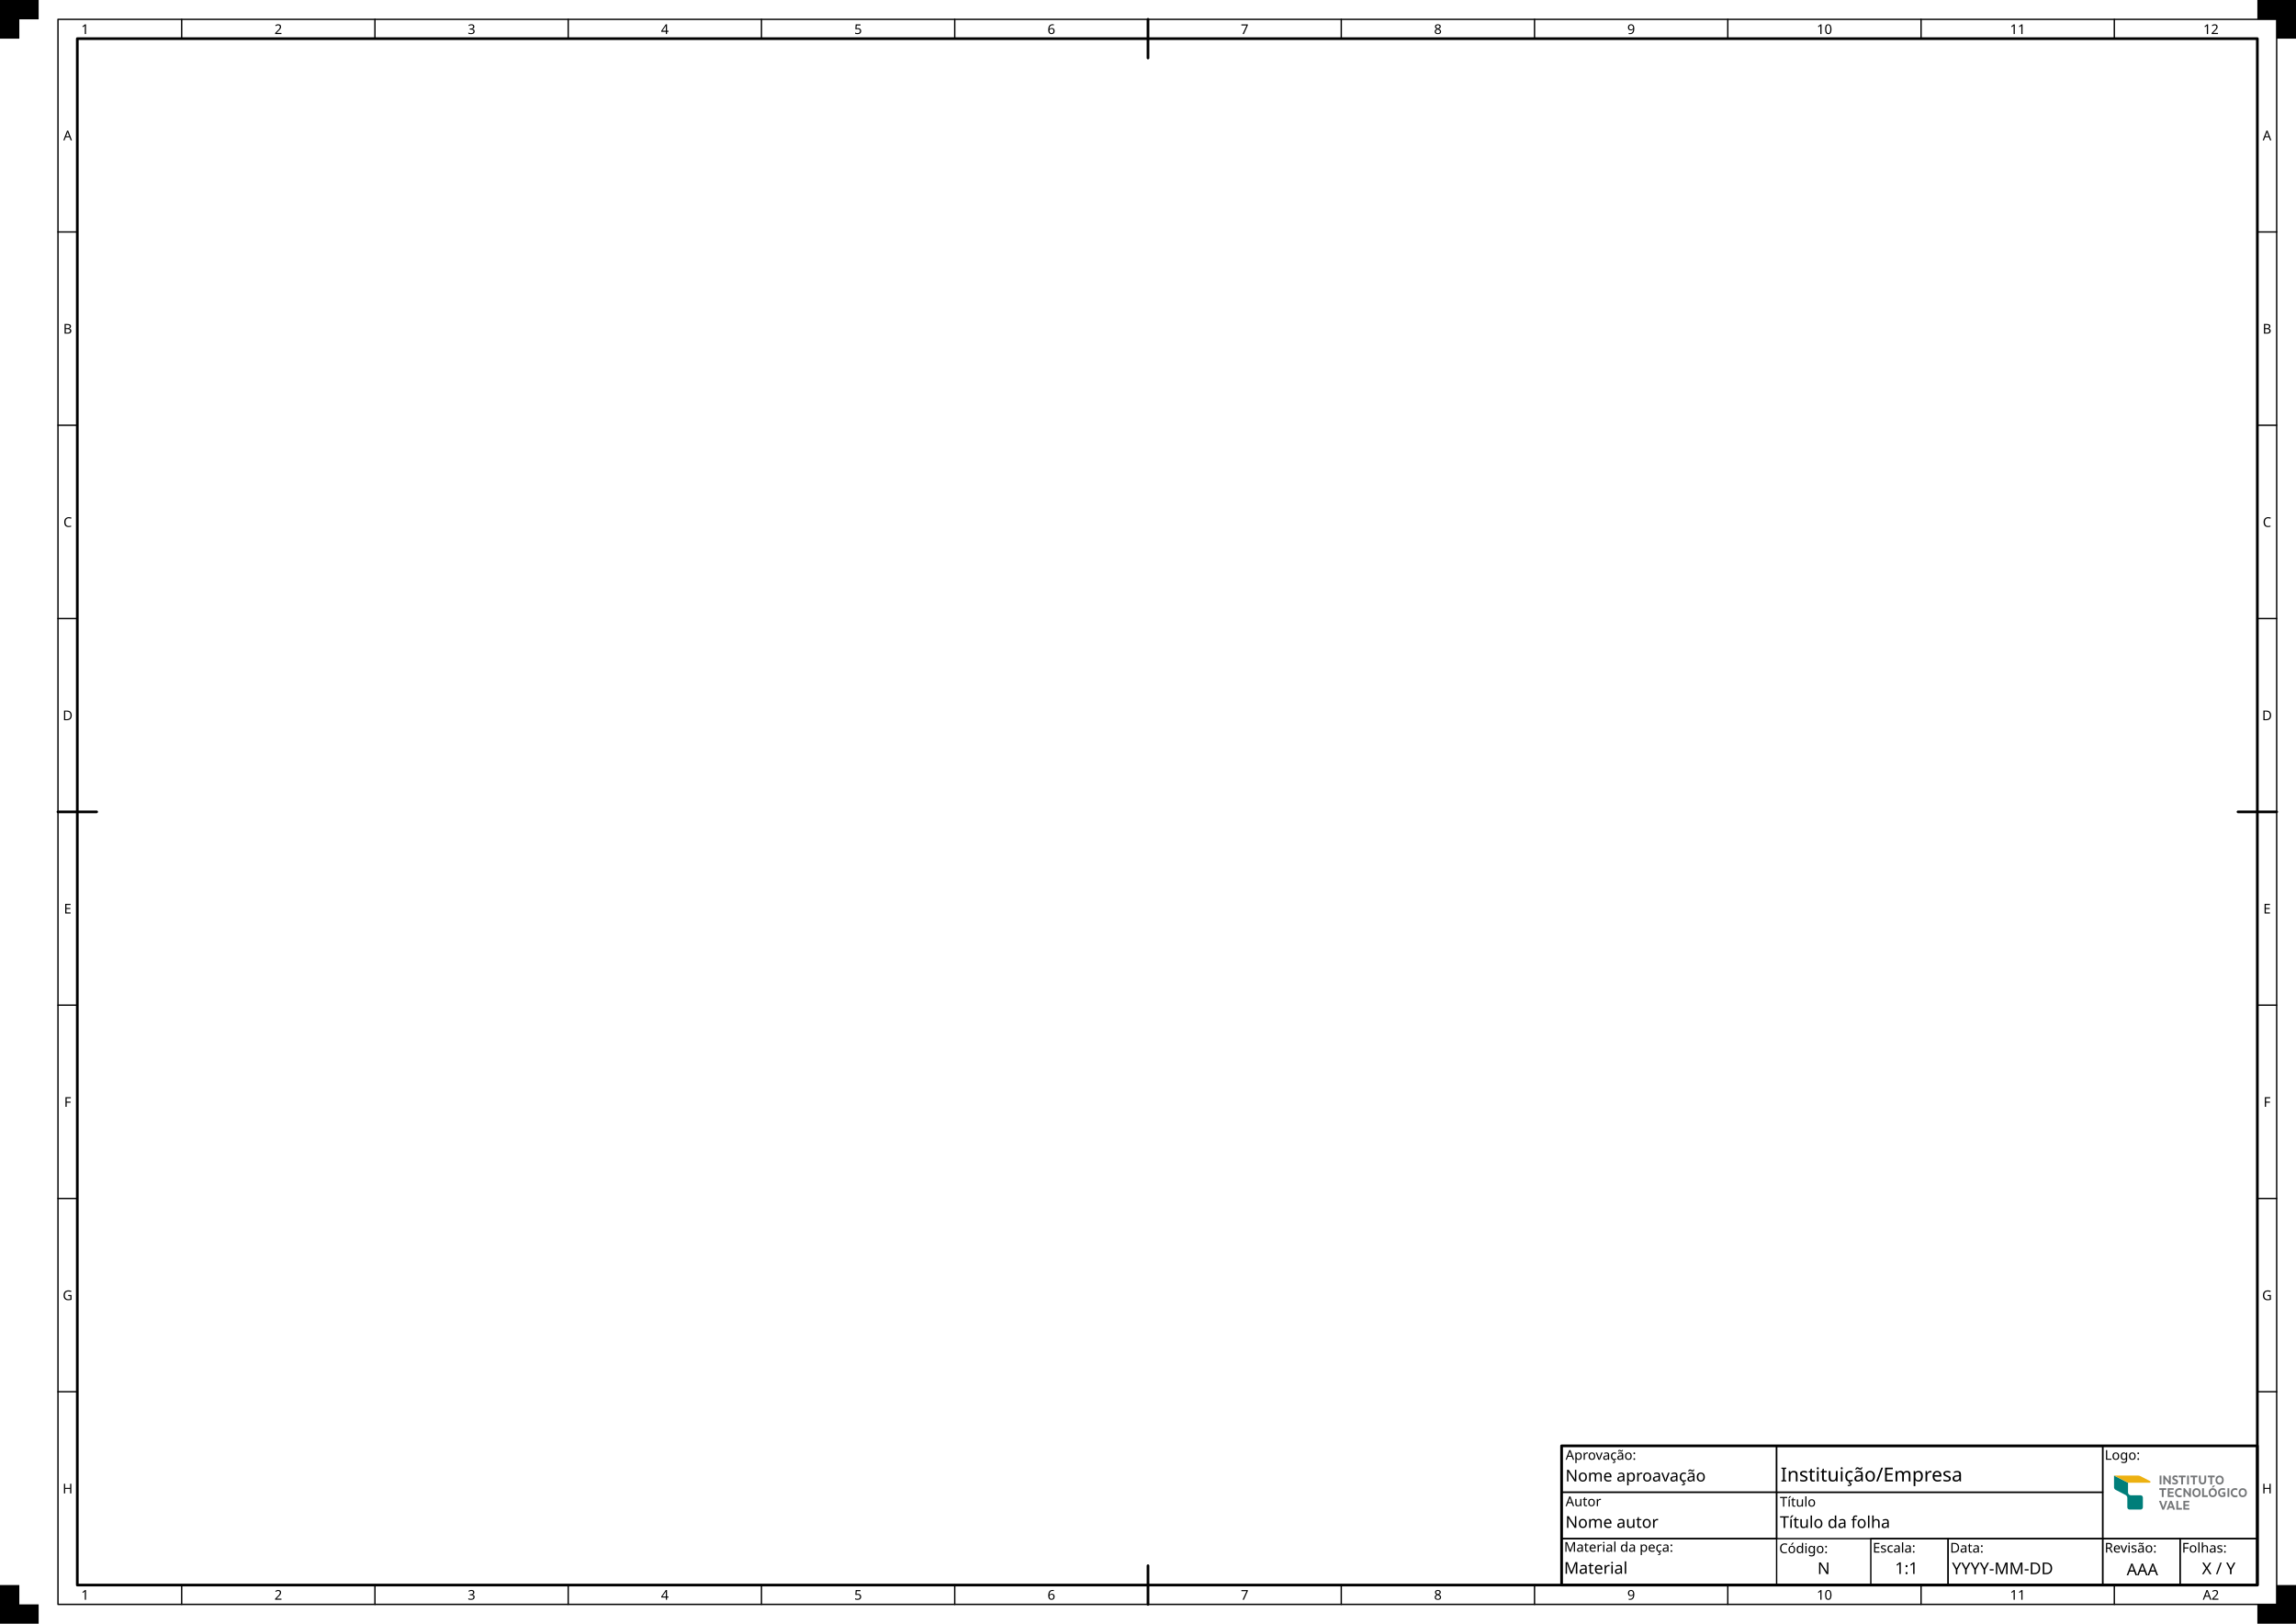
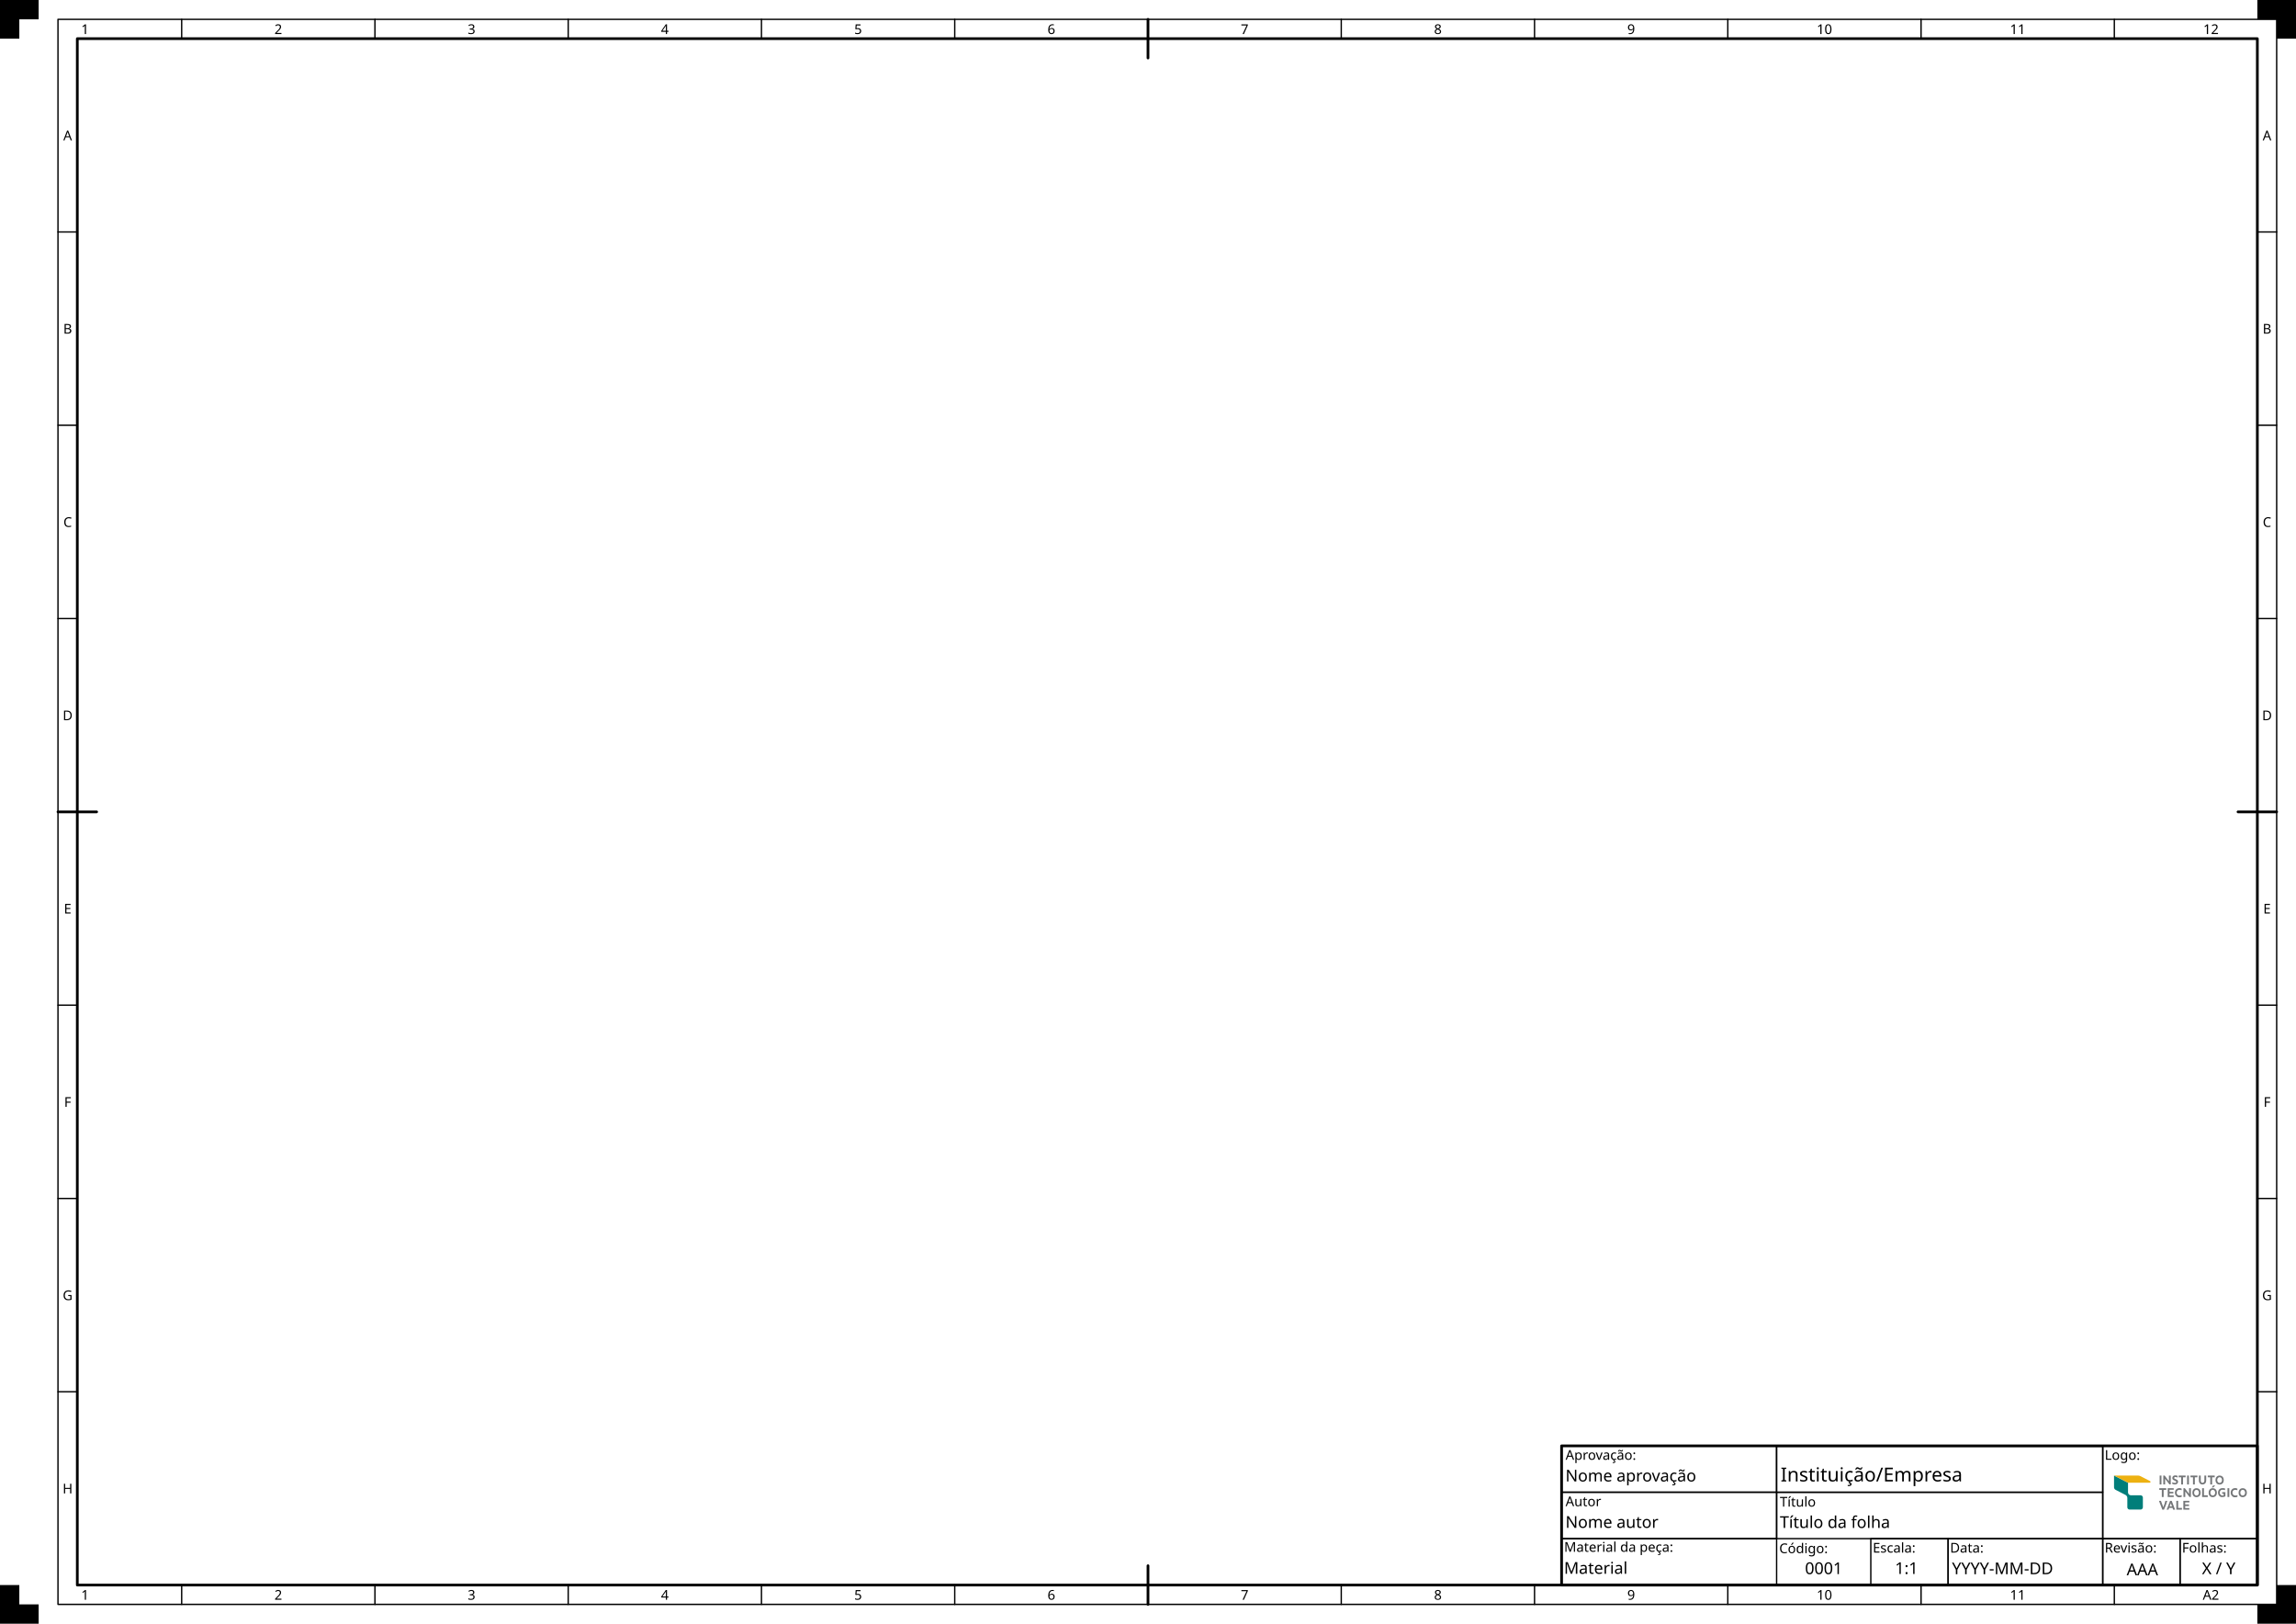
<svg xmlns="http://www.w3.org/2000/svg" xmlns:ns1="https://www.freecad.org/wiki/index.php?title=Svg_Namespace" width="594mm" height="420mm" viewBox="0 0 594 420" version="1.1" id="svg">
  <defs id="defs4302" />
  <rect id="drawing_space_frame" x="20" y="10" width="564" height="400" style="fill:none;stroke:#000000;stroke-width:0.7;stroke-linecap:round;stroke-linejoin:round" />
  <g id="centring_marks" style="fill:none;stroke:#000000;stroke-width:0.7;stroke-linecap:round">
    <path id="top_centering" d="m 297,5 v 10" />
    <path id="right_centering" d="m 589,210 h -10" />
    <path id="bottom_centering" d="m 297,415 v -10" />
    <path id="left_centering" d="m 15,210 h 10" />
  </g>
  <g id="grid_reference_system">
    <g id="grid_reference_borders" style="fill:none;stroke:#000000;stroke-width:0.35;stroke-linecap:round;stroke-linejoin:round">
      <rect id="grid_reference_border" x="15" y="5" width="574" height="410" />
      <path id="upper_border_1" d="m 47,5 v 5" />
      <path id="upper_border_2" d="m 97,5 v 5" />
      <path id="upper_border_3" d="m 147,5 v 5" />
      <path id="upper_border_4" d="m 197,5 v 5" />
      <path id="upper_border_5" d="m 247,5 v 5" />
      <path id="upper_border_7" d="m 347,5 v 5" />
      <path id="upper_border_8" d="m 397,5 v 5" />
      <path id="upper_border_9" d="m 447,5 v 5" />
      <path id="upper_border_10" d="m 497,5 v 5" />
      <path id="upper_border_11" d="m 547,5 v 5" />
      <path id="right_border_1" d="m 589,60 h -5" />
      <path id="right_border_2" d="m 589,110 h -5" />
      <path id="right_border_3" d="m 589,160 h -5" />
      <path id="right_border_5" d="m 589,260 h -5" />
      <path id="right_border_6" d="m 589,310 h -5" />
      <path id="right_border_7" d="m 589,360 h -5" />
      <path id="lower_border_1" d="m 47,415 v -5" />
      <path id="lower_border_2" d="m 97,415 v -5" />
      <path id="lower_border_3" d="m 147,415 v -5" />
      <path id="lower_border_4" d="m 197,415 v -5" />
      <path id="lower_border_5" d="m 247,415 v -5" />
      <path id="lower_border_7" d="m 347,415 v -5" />
      <path id="lower_border_8" d="m 397,415 v -5" />
      <path id="lower_border_9" d="m 447,415 v -5" />
      <path id="lower_border_10" d="m 497,415 v -5" />
      <path id="lower_border_11" d="m 547,415 v -5" />
      <path id="left_border_1" d="m 15,60 h 5" />
      <path id="left_border_2" d="m 15,110 h 5" />
      <path id="left_border_3" d="m 15,160 h 5" />
      <path id="left_border_5" d="m 15,260 h 5" />
      <path id="left_border_6" d="m 15,310 h 5" />
      <path id="left_border_7" d="m 15,360 h 5" />
    </g>
    <g id="grid_reference_markers" style="font-size:3.5px;font-family:osifont;text-align:center;text-anchor:middle;fill:#000000;stroke:none">
      <text id="upper_marker_1" x="22" y="8.8">1</text>
      <text id="upper_marker_2" x="72" y="8.8">2</text>
      <text id="upper_marker_3" x="122" y="8.8">3</text>
      <text id="upper_marker_4" x="172" y="8.8">4</text>
      <text id="upper_marker_5" x="222" y="8.8">5</text>
      <text id="upper_marker_6" x="272" y="8.8">6</text>
      <text id="upper_marker_7" x="322" y="8.8">7</text>
      <text id="upper_marker_8" x="372" y="8.8">8</text>
      <text id="upper_marker_9" x="422" y="8.8">9</text>
      <text id="upper_marker_10" x="472" y="8.8">10</text>
      <text id="upper_marker_11" x="522" y="8.8">11</text>
      <text id="upper_marker_12" x="572" y="8.8">12</text>
      <text id="right_marker_1" x="586.5" y="36.3">A</text>
      <text id="right_marker_2" x="586.5" y="86.3">B</text>
      <text id="right_marker_3" x="586.5" y="136.3">C</text>
      <text id="right_marker_4" x="586.5" y="186.3">D</text>
      <text id="right_marker_5" x="586.5" y="236.3">E</text>
      <text id="right_marker_6" x="586.5" y="286.3">F</text>
      <text id="right_marker_7" x="586.5" y="336.3">G</text>
      <text id="right_marker_8" x="586.5" y="386.3">H</text>
      <text id="lower_marker_1" x="22" y="413.8">1</text>
      <text id="lower_marker_2" x="72" y="413.8">2</text>
      <text id="lower_marker_3" x="122" y="413.8">3</text>
      <text id="lower_marker_4" x="172" y="413.8">4</text>
      <text id="lower_marker_5" x="222" y="413.8">5</text>
      <text id="lower_marker_6" x="272" y="413.8">6</text>
      <text id="lower_marker_7" x="322" y="413.8">7</text>
      <text id="lower_marker_8" x="372" y="413.8">8</text>
      <text id="lower_marker_9" x="422" y="413.8">9</text>
      <text id="lower_marker_10" x="472" y="413.8">10</text>
      <text id="lower_marker_11" x="522" y="413.8">11</text>
      <text id="lower_marker_12" x="572" y="413.8">A2</text>
      <text id="left_marker_1" x="17.5" y="36.3">A</text>
      <text id="left_marker_2" x="17.5" y="86.3">B</text>
      <text id="left_marker_3" x="17.5" y="136.3">C</text>
      <text id="left_marker_4" x="17.5" y="186.3">D</text>
      <text id="left_marker_5" x="17.5" y="236.3">E</text>
      <text id="left_marker_6" x="17.5" y="286.3">F</text>
      <text id="left_marker_7" x="17.5" y="336.3">G</text>
      <text id="left_marker_8" x="17.5" y="386.3">H</text>
    </g>
  </g>
  <g id="trimming_marks" style="fill:#000000;stroke:none">
    <path id="top_left_trimming" d="m 0,0 h 10 v 5 h -5 v 5 h -5 z" />
    <path id="top_right_trimming" d="m 594,0 h -10 v 5 h 5 v 5 h 5 z" />
    <path id="bottom_right_trimming" d="m 594,420 h -10 v -5 h 5 v -5 h 5 z" />
    <path id="bottom_left_trimming" d="m 0,420 h 10 v -5 h -5 v -5 h -5 z" />
  </g>
  <g id="g2539" transform="translate(174,123)">
    <g id="title_block_borders" style="fill:none;stroke:#000000;stroke-width:0.35;stroke-linecap:round;stroke-linejoin:round">
      <rect id="title_block_frame" x="230" y="251" width="180" height="36" style="stroke-width:0.7" />
      <rect id="legal_owner_border" x="370" y="251" width="40" height="24" />
      <rect id="identification_number_border" x="230" y="275" width="55.63" height="12.134" />
      <rect id="revision_index_border" x="370" y="275" width="20" height="12" />
      <rect id="date_of_issue_border" x="330" y="275" width="40" height="12" />
      <rect id="sheet_number_border" x="390" y="275" width="20" height="12" />
      <rect id="language_code_border" x="310" y="275" width="20" height="12" />
      <rect id="title_border" x="230" y="251" width="55.627" height="11.979" ry="0" />
      <rect id="approval_person_border" x="285.63" y="263" width="84.37" height="12" />
      <rect id="creator_border" x="285.611" y="251.09" width="84.392" height="11.899" />
      <rect id="document_type_border" x="230" y="263" width="55.63" height="12" />
    </g>
    <g id="title_block_labels" style="font-size:3.5px;font-family:osifont;text-anchor:start;fill:#000000;stroke:none">
      <text id="legal_owner label" x="370.5" y="254.6">Logo:</text>
      <text id="part_material_label" x="230.645" y="278.396">Material da peça:</text>
      <text id="revision_index_label" x="370.5" y="278.6">Revisão:</text>
      <text id="date_of_issue_label" x="330.5" y="278.6">Data:</text>
      <text id="sheet_number_label" x="390.5" y="278.6">Folhas:</text>
      <text id="scale_label" x="310.5" y="278.6">Escala:</text>
      <text id="approval_person_label" x="231.029" y="254.6">Aprovação:</text>
      <text id="title_label" x="286.475" y="266.709">Título</text>
      <text id="creator_label" x="231.029" y="266.6" style="font-size:3.5px;font-family:osifont;text-anchor:start;fill:#000000;stroke:none">Autor</text>
    </g>
    <g id="g863" transform="matrix(0.2247373,0,0,0.2238583,372.9237,258.6565)">
      <g id="g825">
        <path d="M 54.6,10.4 H 52.5 V 0.1 h 2.1 v 10.2 z" fill="#747678" stroke-width="0" id="path777" />
        <path d="M 58.8,10.4 H 56.7 V 0.1 h 1.6 l 4.9,6.6 V 0.1 h 2.1 V 10.3 H 63.7 L 58.8,3.8 v 6.5 z" fill="#747678" stroke-width="0" id="path779" />
        <path d="M 67,9.7 V 7.8 c 0.4,0.3 0.9,0.5 1.5,0.6 0.5,0.1 1.1,0.2 1.6,0.2 0.5,0 0.9,0 1.1,-0.3 C 71.5,8.1 71.6,7.8 71.6,7.5 71.6,7.2 71.5,6.9 71.2,6.7 70.9,6.5 70.5,6.3 69.9,6 69.3,5.7 68.8,5.5 68.5,5.3 68.1,5.1 67.8,4.8 67.5,4.4 67.2,4 67.1,3.5 67.1,3 c 0,-0.5 0.1,-1.1 0.4,-1.6 0.3,-0.5 0.7,-0.8 1.2,-1.1 0.5,-0.3 1.2,-0.4 1.9,-0.4 0.7,0 1.8,0.2 2.6,0.6 V 2.4 C 72.4,2 71.6,1.8 70.7,1.8 c -0.9,0 -0.8,0 -1.1,0.3 -0.3,0.3 -0.4,0.4 -0.4,0.8 0,0.4 0.1,0.5 0.4,0.7 0.3,0.2 0.7,0.4 1.2,0.6 0.6,0.3 1.1,0.5 1.5,0.7 0.4,0.2 0.7,0.5 1,0.9 0.3,0.4 0.4,0.9 0.4,1.5 0,0.6 -0.2,1.2 -0.5,1.6 -0.3,0.5 -0.7,0.8 -1.3,1.1 -0.5,0.3 -1.2,0.4 -1.9,0.4 -1,0 -2.1,-0.3 -3.1,-0.8 z" fill="#747678" stroke-width="0" id="path781" />
        <path d="M 79.4,10.4 H 77.3 V 2.1 h -2.9 v -2 h 8 v 2 h -3 v 8.2 z" fill="#747678" stroke-width="0" id="path783" />
        <path d="M 86.2,10.4 H 84.1 V 0.1 h 2.1 v 10.2 z" fill="#747678" stroke-width="0" id="path785" />
        <path d="M 93,10.4 H 90.9 V 2.1 H 88 v -2 h 8 v 2 h -3 v 8.2 z" fill="#747678" stroke-width="0" id="path787" />
        <path d="M 99.7,9.9 C 99.1,9.5 98.6,9 98.2,8.2 97.8,7.5 97.7,6.6 97.7,5.6 V 0.1 h 2.1 v 5.6 c 0,0.9 0.2,1.6 0.5,2.1 0.4,0.5 0.9,0.7 1.5,0.7 0.6,0 1.2,-0.2 1.6,-0.7 0.4,-0.5 0.6,-1.2 0.6,-2.1 V 0.1 h 2.1 v 5.5 c 0,1 -0.2,1.9 -0.5,2.6 -0.4,0.7 -0.9,1.3 -1.5,1.6 -0.6,0.4 -1.4,0.6 -2.3,0.6 -0.9,0 -1.6,-0.2 -2.2,-0.6 z" fill="#747678" stroke-width="0" id="path789" />
        <path d="m 112.9,10.4 h -2.1 V 2.1 h -2.9 v -2 h 8 v 2 h -3 v 8.2 z" fill="#747678" stroke-width="0" id="path791" />
        <path d="m 119.1,9.9 c -0.7,-0.4 -1.3,-1 -1.7,-1.8 -0.4,-0.8 -0.6,-1.7 -0.6,-2.8 0,-1.1 0.2,-2 0.6,-2.8 0.4,-0.8 1,-1.4 1.7,-1.8 0.7,-0.4 1.5,-0.6 2.4,-0.6 0.9,0 1.7,0.2 2.5,0.6 0.7,0.4 1.3,1 1.7,1.8 0.4,0.8 0.6,1.7 0.6,2.8 0,1.1 -0.2,2 -0.6,2.8 -0.4,0.8 -1,1.4 -1.8,1.8 -0.7,0.4 -1.6,0.6 -2.4,0.6 -0.8,0 -1.7,-0.2 -2.4,-0.6 z m 3.8,-1.7 c 0.4,-0.2 0.7,-0.6 1,-1.1 0.2,-0.5 0.4,-1.1 0.4,-1.8 0,-0.7 -0.1,-1.3 -0.4,-1.8 -0.2,-0.5 -0.6,-0.9 -1,-1.1 -0.4,-0.3 -0.8,-0.4 -1.4,-0.4 -0.6,0 -0.9,0.1 -1.3,0.4 -0.4,0.2 -0.7,0.6 -1,1.1 -0.2,0.5 -0.4,1.1 -0.4,1.8 0,0.7 0.1,1.3 0.4,1.8 0.2,0.5 0.6,0.9 1,1.1 0.4,0.2 0.8,0.4 1.3,0.4 0.5,0 0.9,-0.1 1.3,-0.4 z" fill="#747678" stroke-width="0" id="path793" />
        <path d="M 57.1,24.9 H 55 v -8.2 h -2.9 v -2 h 8 v 2 h -3 z" fill="#747678" stroke-width="0" id="path795" />
        <path d="M 68.7,24.9 H 61.8 V 14.7 h 6.9 v 1.8 h -4.8 v 2.4 h 4.4 v 1.8 h -4.4 v 2.4 h 4.8 z" fill="#747678" stroke-width="0" id="path797" />
        <path d="m 72.5,24.4 c -0.8,-0.5 -1.4,-1.1 -1.8,-1.9 -0.4,-0.8 -0.6,-1.7 -0.6,-2.6 0,-0.9 0.2,-1.8 0.6,-2.7 0.4,-0.8 1,-1.4 1.8,-1.9 0.8,-0.5 1.7,-0.7 2.7,-0.7 1,0 0.9,0 1.4,0.2 0.5,0.1 0.9,0.2 1.2,0.4 v 1.9 C 77.4,17 77,16.8 76.6,16.7 c -0.4,0 -0.8,-0.1 -1.2,-0.1 -0.7,0 -1.3,0.1 -1.8,0.4 -0.5,0.3 -0.8,0.7 -1.1,1.2 -0.2,0.5 -0.4,1.1 -0.4,1.7 0,1 0.3,1.8 0.9,2.4 0.6,0.6 1.4,0.9 2.6,0.9 1.2,0 1.6,-0.2 2.3,-0.5 v 1.9 c -0.8,0.4 -1.6,0.6 -2.7,0.6 -1.1,0 -2.1,-0.2 -2.9,-0.7 z" fill="#747678" stroke-width="0" id="path799" />
        <path d="M 82,24.9 H 79.9 V 14.7 h 1.6 l 4.9,6.6 v -6.6 h 2.1 V 24.9 H 86.9 L 82,18.4 Z" fill="#747678" stroke-width="0" id="path801" />
        <path d="m 92.5,24.5 c -0.7,-0.4 -1.3,-1 -1.7,-1.8 -0.4,-0.8 -0.6,-1.7 -0.6,-2.8 0,-1.1 0.2,-2 0.6,-2.8 0.4,-0.8 1,-1.4 1.7,-1.8 0.7,-0.4 1.5,-0.6 2.4,-0.6 0.9,0 1.7,0.2 2.5,0.6 0.7,0.4 1.3,1 1.7,1.8 0.4,0.8 0.6,1.7 0.6,2.8 0,1.1 -0.2,2 -0.6,2.8 -0.4,0.8 -1,1.4 -1.8,1.8 -0.7,0.4 -1.6,0.6 -2.4,0.6 -0.8,0 -1.7,-0.2 -2.4,-0.6 z m 3.8,-1.7 c 0.4,-0.2 0.7,-0.6 1,-1.1 0.2,-0.5 0.4,-1.1 0.4,-1.8 0,-0.7 -0.1,-1.3 -0.4,-1.8 -0.2,-0.5 -0.6,-0.9 -1,-1.1 -0.4,-0.3 -0.8,-0.4 -1.4,-0.4 -0.6,0 -0.9,0.1 -1.3,0.4 -0.4,0.2 -0.7,0.6 -1,1.1 -0.2,0.5 -0.4,1.1 -0.4,1.8 0,0.7 0.1,1.3 0.4,1.8 0.2,0.5 0.6,0.9 1,1.1 0.4,0.2 0.8,0.4 1.3,0.4 0.5,0 0.9,-0.1 1.3,-0.4 z" fill="#747678" stroke-width="0" id="path803" />
        <path d="m 107.9,24.9 h -6.5 V 14.7 h 2.1 v 8.2 h 4.4 z" fill="#747678" stroke-width="0" id="path805" />
        <path d="m 111.2,24.5 c -0.7,-0.4 -1.3,-1 -1.7,-1.8 -0.4,-0.8 -0.6,-1.7 -0.6,-2.8 0,-1.1 0.2,-2 0.6,-2.8 0.4,-0.8 1,-1.4 1.7,-1.8 0.7,-0.4 1.5,-0.6 2.4,-0.6 0.9,0 1.7,0.2 2.5,0.6 0.7,0.4 1.3,1 1.7,1.8 0.4,0.8 0.6,1.7 0.6,2.8 0,1.1 -0.2,2 -0.6,2.8 -0.4,0.8 -1,1.4 -1.8,1.8 -0.7,0.4 -1.6,0.6 -2.4,0.6 -0.8,0 -1.7,-0.2 -2.4,-0.6 z m 3.8,-1.7 c 0.4,-0.2 0.7,-0.6 1,-1.1 0.2,-0.5 0.4,-1.1 0.4,-1.8 0,-0.7 -0.1,-1.3 -0.4,-1.8 -0.2,-0.5 -0.6,-0.9 -1,-1.1 -0.4,-0.3 -0.8,-0.4 -1.4,-0.4 -0.6,0 -0.9,0.1 -1.3,0.4 -0.4,0.2 -0.7,0.6 -1,1.1 -0.2,0.5 -0.4,1.1 -0.4,1.8 0,0.7 0.1,1.3 0.4,1.8 0.2,0.5 0.6,0.9 1,1.1 0.4,0.2 0.8,0.4 1.3,0.4 0.5,0 0.9,-0.1 1.3,-0.4 z m -0.8,-9 h -1.7 l 1.6,-2.2 h 2.3 l -2.1,2.2 z" fill="#747678" stroke-width="0" id="path807" />
        <path d="m 122.2,24.4 c -0.8,-0.4 -1.4,-1 -1.8,-1.8 -0.4,-0.8 -0.7,-1.7 -0.7,-2.7 0,-1 0.2,-1.9 0.6,-2.7 0.4,-0.8 1,-1.4 1.8,-1.9 0.8,-0.5 1.7,-0.7 2.8,-0.7 1.1,0 1,0 1.5,0.1 0.5,0 1,0.2 1.4,0.4 V 17 c -0.4,-0.1 -0.9,-0.3 -1.4,-0.4 -0.5,0 -1,-0.1 -1.4,-0.1 -0.7,0 -1.3,0.1 -1.8,0.4 -0.5,0.3 -0.8,0.7 -1.1,1.2 -0.2,0.5 -0.4,1.1 -0.4,1.7 0,0.6 0.1,1.2 0.4,1.7 0.3,0.5 0.6,0.9 1.1,1.2 0.5,0.3 1.1,0.5 1.8,0.5 0.7,0 0.9,0 1.2,-0.1 v -2 h -1.7 v -1.8 h 3.7 v 4.8 c -1.1,0.6 -2.2,0.9 -3.6,0.9 -1.4,0 -1.9,-0.2 -2.7,-0.6 z" fill="#747678" stroke-width="0" id="path809" />
        <path d="m 132.7,24.9 h -2.1 V 14.7 h 2.1 z" fill="#747678" stroke-width="0" id="path811" />
        <path d="m 136.7,24.4 c -0.8,-0.5 -1.4,-1.1 -1.8,-1.9 -0.4,-0.8 -0.6,-1.7 -0.6,-2.6 0,-0.9 0.2,-1.8 0.6,-2.7 0.4,-0.8 1,-1.4 1.8,-1.9 0.8,-0.5 1.7,-0.7 2.7,-0.7 1,0 0.9,0 1.4,0.2 0.5,0.1 0.9,0.2 1.2,0.4 v 1.9 c -0.4,-0.1 -0.8,-0.3 -1.2,-0.4 -0.4,0 -0.8,-0.1 -1.2,-0.1 -0.7,0 -1.3,0.1 -1.8,0.4 -0.5,0.3 -0.8,0.7 -1.1,1.2 -0.2,0.5 -0.4,1.1 -0.4,1.7 0,1 0.3,1.8 0.9,2.4 0.6,0.6 1.4,0.9 2.6,0.9 1.2,0 1.6,-0.2 2.3,-0.5 v 1.9 c -0.8,0.4 -1.6,0.6 -2.7,0.6 -1.1,0 -2.1,-0.2 -2.9,-0.7 z" fill="#747678" stroke-width="0" id="path813" />
        <path d="m 145.7,24.5 c -0.7,-0.4 -1.3,-1 -1.7,-1.8 -0.4,-0.8 -0.6,-1.7 -0.6,-2.8 0,-1.1 0.2,-2 0.6,-2.8 0.4,-0.8 1,-1.4 1.7,-1.8 0.7,-0.4 1.5,-0.6 2.4,-0.6 0.9,0 1.7,0.2 2.5,0.6 0.7,0.4 1.3,1 1.7,1.8 0.4,0.8 0.6,1.7 0.6,2.8 0,1.1 -0.2,2 -0.6,2.8 -0.4,0.8 -1,1.4 -1.8,1.8 -0.7,0.4 -1.6,0.6 -2.4,0.6 -0.8,0 -1.7,-0.2 -2.4,-0.6 z m 3.8,-1.7 c 0.4,-0.2 0.7,-0.6 1,-1.1 0.2,-0.5 0.4,-1.1 0.4,-1.8 0,-0.7 -0.1,-1.3 -0.4,-1.8 -0.2,-0.5 -0.6,-0.9 -1,-1.1 -0.4,-0.3 -0.8,-0.4 -1.4,-0.4 -0.6,0 -0.9,0.1 -1.3,0.4 -0.4,0.2 -0.7,0.6 -1,1.1 -0.2,0.5 -0.4,1.1 -0.4,1.8 0,0.7 0.1,1.3 0.4,1.8 0.2,0.5 0.6,0.9 1,1.1 0.4,0.2 0.8,0.4 1.3,0.4 0.5,0 0.9,-0.1 1.3,-0.4 z" fill="#747678" stroke-width="0" id="path815" />
        <path d="M 55.6,39.5 51.7,29.3 H 54 l 2.7,7.4 c 1.2,-3 2,-5.5 2.4,-7.4 h 2.2 c -0.4,1.4 -0.9,3 -1.5,4.6 -0.6,1.6 -1.4,3.5 -2.3,5.6 z" fill="#747678" stroke-width="0" id="path817" />
        <path d="m 62.7,39.5 h -2.1 l 3.9,-10.2 h 1.9 l 3.9,10.2 H 68 l -0.7,-2 H 63.4 Z M 65.4,32 64,35.8 h 2.7 z" fill="#747678" stroke-width="0" id="path819" />
        <path d="M 78.2,39.5 H 71.7 V 29.3 h 2.1 v 8.2 h 4.4 z" fill="#747678" stroke-width="0" id="path821" />
        <path d="M 86.7,39.5 H 79.8 V 29.3 h 6.9 v 1.8 h -4.8 v 2.4 h 4.4 v 1.8 h -4.4 v 2.4 h 4.8 z" fill="#747678" stroke-width="0" id="path823" />
      </g>
      <path d="M 16.1,19.5 V 8.4 L 0,0.1 v 13.6 c 0,1.2 0.7,2.3 1.8,2.9 l 11.4,5.9 c 1.3,0.7 2.1,2 2.1,3.5 v 10.8 c 0,1.4 1.2,2.6 2.6,2.6 h 12.7 c 1.4,0 2.6,-1.2 2.6,-2.6 V 25.5 c 0,-1.4 -1.2,-2.6 -2.6,-2.6 H 19.4 c -1.8,0 -3.3,-1.5 -3.3,-3.3" fill="#007e7a" stroke-width="0" id="path827" />
      <path d="M 41.1,8.4 H 16.2 L 0,0.1 h 27.8 c 0.8,0 1.5,0.2 2.2,0.5 l 11.5,5.9 c 0.9,0.5 0.6,1.9 -0.4,1.9" fill="#edb111" stroke-width="0" id="path829" />
    </g>
  </g>
  <g id="g2563" transform="translate(174,123)">
-     <text id="part_material_data_field" x="230.634" y="284.09" ns1:editable="identification_number" style="font-size:4.233px;font-family:osifont;text-anchor:start;fill:#000000;stroke:none">
+     <text id="part_material_data_field" x="230.634" y="284.09" ns1:editable="part_material" style="font-size:4.233px;font-family:osifont;text-anchor:start;fill:#000000;stroke:none">
      <tspan id="tspan105" style="font-size:4.233px">Material</tspan>
    </text>
    <text id="revision_index_data_field-5" x="380.249" y="284.475" ns1:editable="revision_index" style="font-size:4.233px;font-family:osifont;text-align:center;text-anchor:middle;fill:#000000;stroke:none">
      <tspan id="tspan108-3" style="font-size:4.233px">AAA</tspan>
    </text>
    <text id="date_of_issue_data_field" x="331" y="284.2" ns1:editable="date_of_issue" ns1:autofill="date" style="font-size:4.233px;font-family:osifont;text-anchor:start;fill:#000000;stroke:none">
      <tspan id="tspan111" style="font-size:4.233px">YYYY-MM-DD</tspan>
    </text>
    <text id="sheet_number_data_field" x="400" y="284.2" ns1:editable="sheet_number" ns1:autofill="sheet" style="font-size:4.233px;font-family:osifont;text-align:center;text-anchor:middle;fill:#000000;stroke:none">
      <tspan id="tspan114" style="font-size:4.233px">X / Y</tspan>
    </text>
-     <text id="scale_data_field" x="319.248" y="284.141" ns1:editable="language_code" style="font-size:4.233px;font-family:osifont;text-align:center;text-anchor:middle;fill:#000000;stroke:none">
+     <text id="scale_data_field" x="319.248" y="284.141" ns1:editable="scale" ns1:autofill="scale" style="font-size:4.233px;font-family:osifont;text-align:center;text-anchor:middle;fill:#000000;stroke:none">
      <tspan id="tspan117" style="font-size:4.233px">1:1</tspan>
    </text>
    <text id="project_code_label" x="286.297" y="278.748" style="font-size:3.5px;font-family:osifont;text-anchor:start;fill:#000000;stroke:none">Código:</text>
-     <text id="project_code_data_field" x="297.815" y="284.17" ns1:editable="language_code" style="font-size:4.233px;font-family:osifont;text-align:center;text-anchor:middle;fill:#000000;stroke:none">
-       <tspan id="tspan117-7" style="font-size:4.233px">N</tspan>
+     <text id="project_code_data_field" x="297.815" y="284.17" ns1:editable="project_code" style="font-size:4.233px;font-family:osifont;text-align:center;text-anchor:middle;fill:#000000;stroke:none">
+       <tspan id="tspan117-7" style="font-size:4.233px">0001</tspan>
    </text>
-     <text id="approval_person_data_field" x="231" y="260.2" ns1:editable="title" ns1:autofill="title" style="font-size:4.233px;font-family:osifont;text-anchor:start;fill:#000000;stroke:none">
-       <tspan id="tspan120" style="font-size:4.233px">Nome aproavação</tspan>
+     <text id="approval_person_data_field" x="231" y="260.2" ns1:editable="approval_person" style="font-size:4.233px;font-family:osifont;text-anchor:start;fill:#000000;stroke:none">
+       <tspan id="tspan120" style="font-size:4.233px">Nome aprovação</tspan>
    </text>
-     <text id="title_data_field" x="286.468" y="272.225" ns1:editable="approval_person" style="font-size:4.233px;font-family:osifont;text-anchor:start;fill:#000000;stroke:none">
+     <text id="title_data_field" x="286.468" y="272.225" ns1:editable="title" ns1:autofill="title" style="font-size:4.233px;font-family:osifont;text-anchor:start;fill:#000000;stroke:none">
      <tspan id="tspan123" style="font-size:4.233px">Título da folha</tspan>
    </text>
-     <text id="owner_data_field" x="286.658" y="260.2" ns1:editable="creator" ns1:autofill="author" style="font-size:5px;font-family:osifont;text-anchor:start;fill:#000000;stroke:none">
+     <text id="owner_data_field" x="286.658" y="260.2" ns1:editable="owner" ns1:autofill="owner" style="font-size:5px;font-family:osifont;text-anchor:start;fill:#000000;stroke:none">
      <tspan id="tspan126">Instituição/Empresa</tspan>
    </text>
-     <text id="creator_data_field" x="231" y="272.2" ns1:editable="document_type" style="font-size:4.233px;font-family:osifont;text-anchor:start;fill:#000000;stroke:none">
+     <text id="creator_data_field" x="231" y="272.2" ns1:editable="document_type" ns1:autofill="creator" style="font-size:4.233px;font-family:osifont;text-anchor:start;fill:#000000;stroke:none">
      <tspan id="tspan129" style="font-size:4.233px">Nome autor</tspan>
    </text>
  </g>
</svg>
